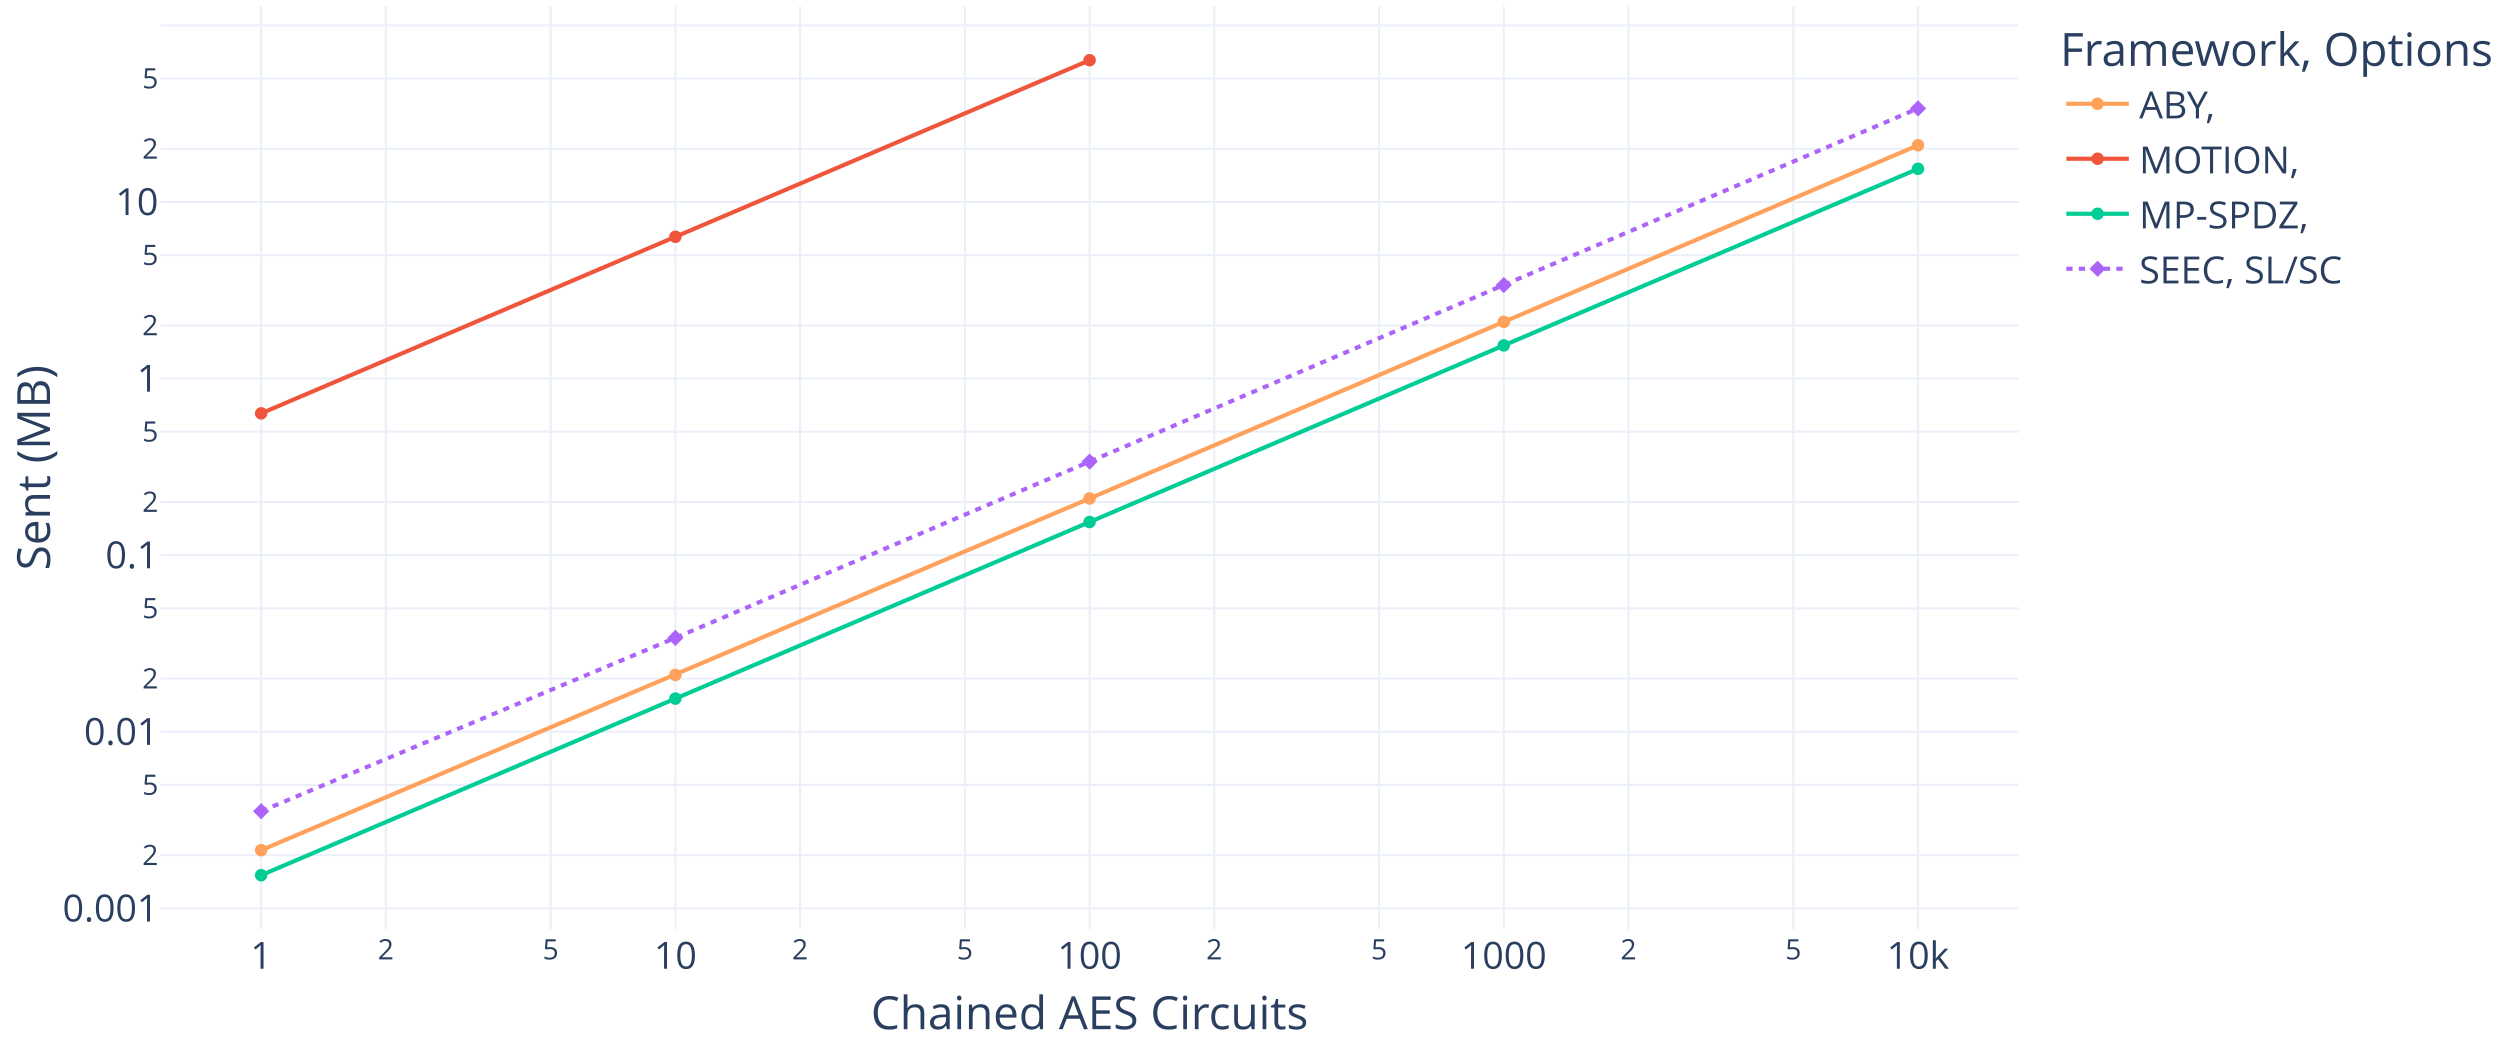
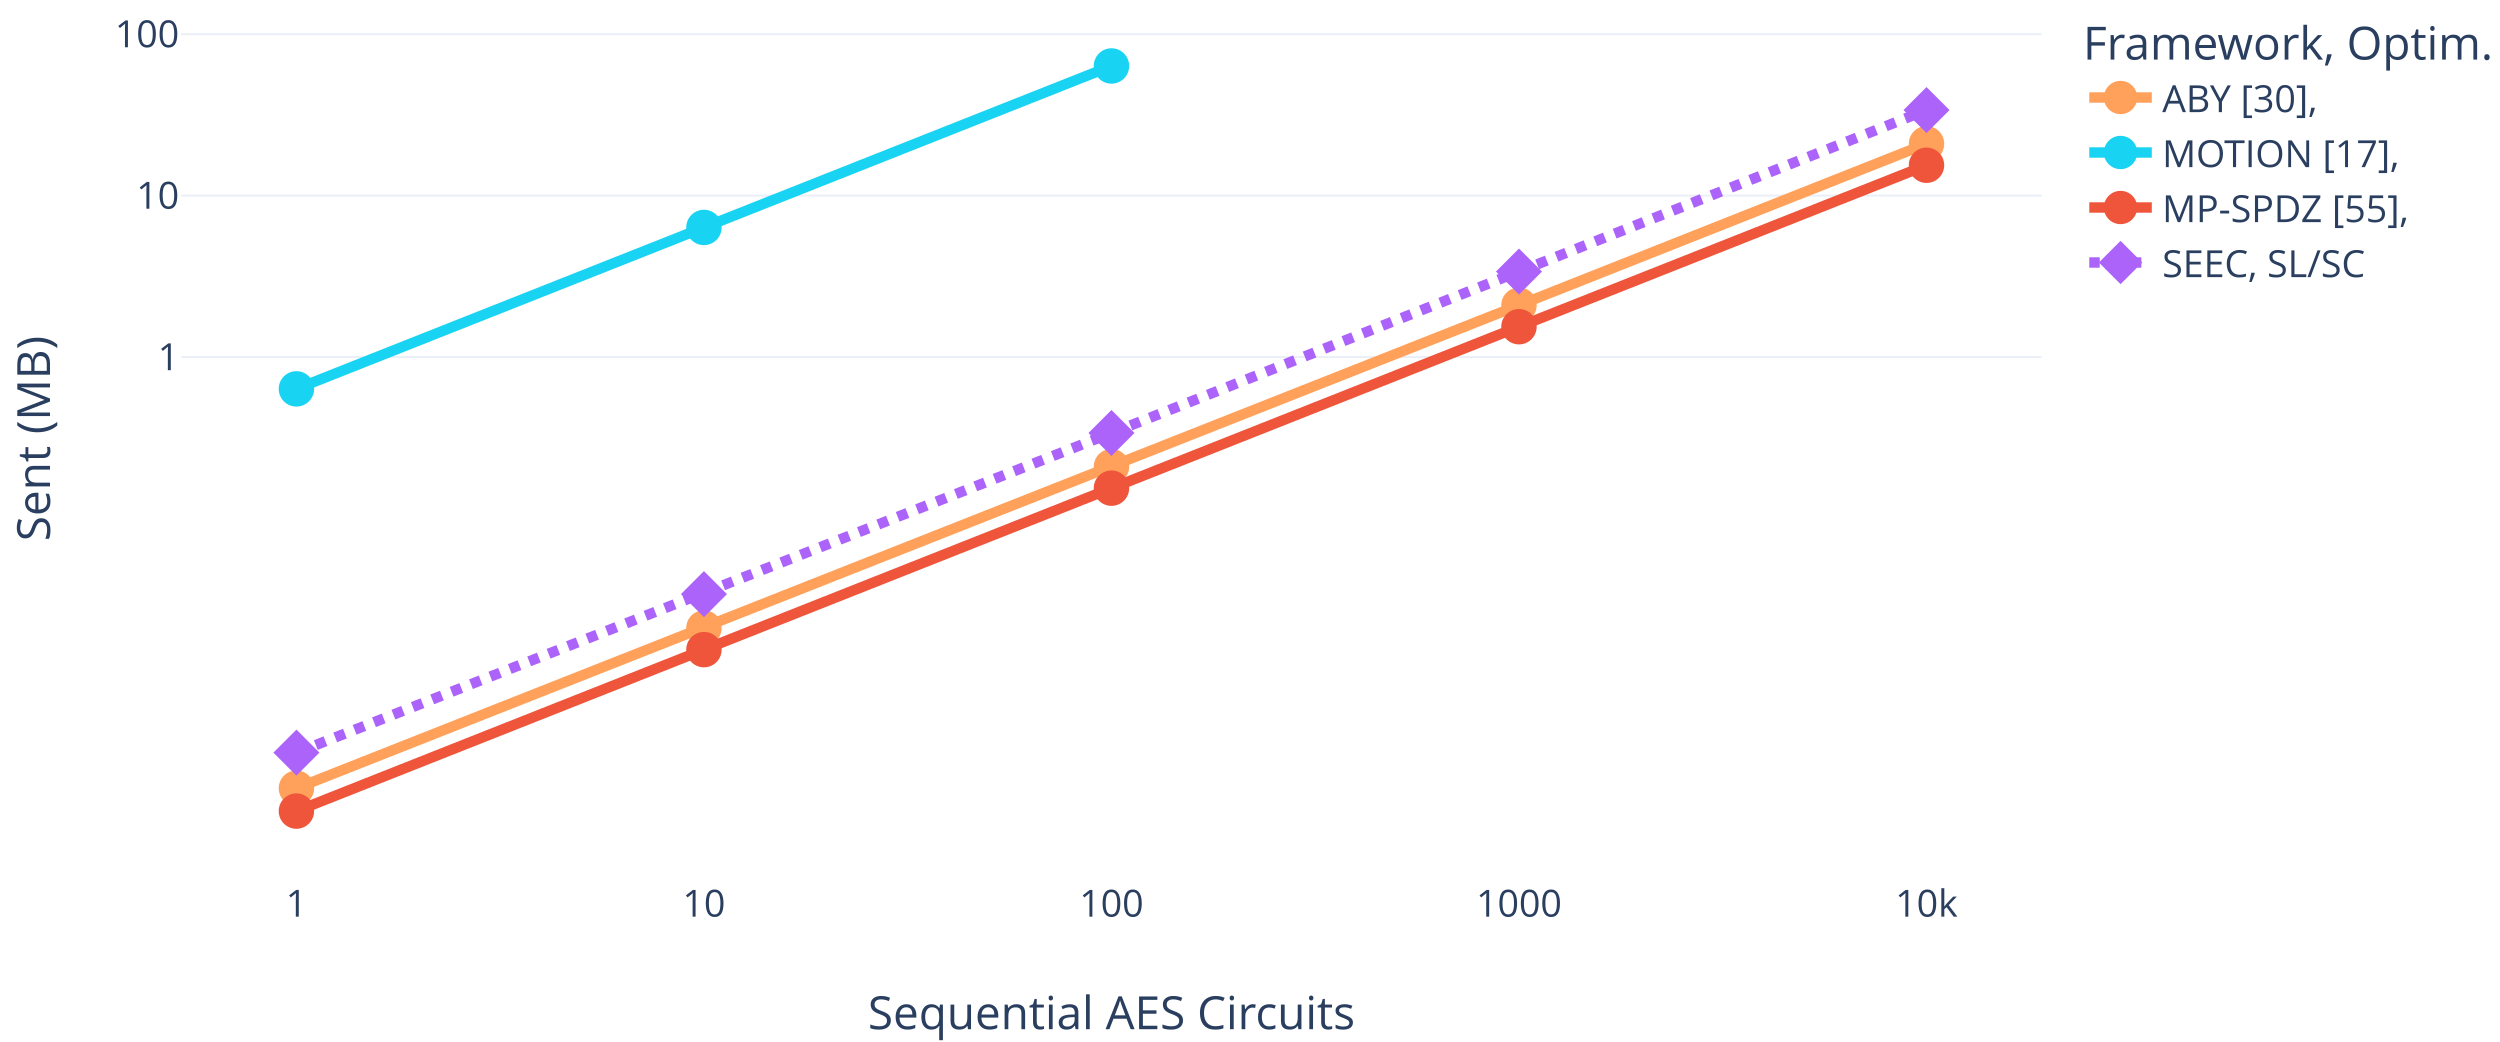
<svg xmlns="http://www.w3.org/2000/svg" class="main-svg" width="1200" height="500" style="" viewBox="0 0 1200 500">
  <rect x="0" y="0" width="1200" height="500" style="fill: rgb(255, 255, 255); fill-opacity: 1;" />
-   <defs id="defs-b84b08">
+   <defs id="defs-647b96">
    <g class="clips">
-       <clipPath id="clipb84b08xyplot" class="plotclip">
-         <rect width="892" height="443" />
-       </clipPath>
-       <clipPath class="axesclip" id="clipb84b08x">
-         <rect x="77" y="0" width="892" height="500" />
-       </clipPath>
-       <clipPath class="axesclip" id="clipb84b08y">
-         <rect x="0" y="3" width="1200" height="443" />
-       </clipPath>
-       <clipPath class="axesclip" id="clipb84b08xy">
-         <rect x="77" y="3" width="892" height="443" />
+       <clipPath id="clip647b96xyplot" class="plotclip">
+         <rect width="893" height="421" />
+       </clipPath>
+       <clipPath class="axesclip" id="clip647b96x">
+         <rect x="87" y="0" width="893" height="500" />
+       </clipPath>
+       <clipPath class="axesclip" id="clip647b96y">
+         <rect x="0" y="0" width="1200" height="421" />
+       </clipPath>
+       <clipPath class="axesclip" id="clip647b96xy">
+         <rect x="87" y="0" width="893" height="421" />
      </clipPath>
    </g>
    <g class="gradients" />
    <g class="patterns" />
  </defs>
  <g class="bglayer" />
  <g class="layer-below">
    <g class="imagelayer" />
    <g class="shapelayer" />
  </g>
  <g class="cartesianlayer">
    <g class="subplot xy">
      <g class="layer-subplot">
        <g class="shapelayer" />
        <g class="imagelayer" />
      </g>
      <g class="minor-gridlayer">
        <g class="x" />
        <g class="y" />
      </g>
      <g class="gridlayer">
-         <g class="x">
-           <path class="xgrid crisp" transform="translate(125.35,0)" d="M0,3v443" style="stroke: rgb(235, 240, 248); stroke-opacity: 1; stroke-width: 1px;" />
-           <path class="xgrid crisp" transform="translate(185.2,0)" d="M0,3v443" style="stroke: rgb(235, 240, 248); stroke-opacity: 1; stroke-width: 1px;" />
-           <path class="xgrid crisp" transform="translate(264.32,0)" d="M0,3v443" style="stroke: rgb(235, 240, 248); stroke-opacity: 1; stroke-width: 1px;" />
-           <path class="xgrid crisp" transform="translate(324.18,0)" d="M0,3v443" style="stroke: rgb(235, 240, 248); stroke-opacity: 1; stroke-width: 1px;" />
-           <path class="xgrid crisp" transform="translate(384.03,0)" d="M0,3v443" style="stroke: rgb(235, 240, 248); stroke-opacity: 1; stroke-width: 1px;" />
-           <path class="xgrid crisp" transform="translate(463.15,0)" d="M0,3v443" style="stroke: rgb(235, 240, 248); stroke-opacity: 1; stroke-width: 1px;" />
-           <path class="xgrid crisp" transform="translate(523,0)" d="M0,3v443" style="stroke: rgb(235, 240, 248); stroke-opacity: 1; stroke-width: 1px;" />
-           <path class="xgrid crisp" transform="translate(582.85,0)" d="M0,3v443" style="stroke: rgb(235, 240, 248); stroke-opacity: 1; stroke-width: 1px;" />
-           <path class="xgrid crisp" transform="translate(661.97,0)" d="M0,3v443" style="stroke: rgb(235, 240, 248); stroke-opacity: 1; stroke-width: 1px;" />
-           <path class="xgrid crisp" transform="translate(721.82,0)" d="M0,3v443" style="stroke: rgb(235, 240, 248); stroke-opacity: 1; stroke-width: 1px;" />
-           <path class="xgrid crisp" transform="translate(781.68,0)" d="M0,3v443" style="stroke: rgb(235, 240, 248); stroke-opacity: 1; stroke-width: 1px;" />
-           <path class="xgrid crisp" transform="translate(860.8,0)" d="M0,3v443" style="stroke: rgb(235, 240, 248); stroke-opacity: 1; stroke-width: 1px;" />
-           <path class="xgrid crisp" transform="translate(920.65,0)" d="M0,3v443" style="stroke: rgb(235, 240, 248); stroke-opacity: 1; stroke-width: 1px;" />
-         </g>
+         <g class="x" />
        <g class="y">
-           <path class="ygrid crisp" transform="translate(0,436.02)" d="M77,0h892" style="stroke: rgb(235, 240, 248); stroke-opacity: 1; stroke-width: 1px;" />
-           <path class="ygrid crisp" transform="translate(0,410.5)" d="M77,0h892" style="stroke: rgb(235, 240, 248); stroke-opacity: 1; stroke-width: 1px;" />
-           <path class="ygrid crisp" transform="translate(0,376.77)" d="M77,0h892" style="stroke: rgb(235, 240, 248); stroke-opacity: 1; stroke-width: 1px;" />
-           <path class="ygrid crisp" transform="translate(0,351.25)" d="M77,0h892" style="stroke: rgb(235, 240, 248); stroke-opacity: 1; stroke-width: 1px;" />
-           <path class="ygrid crisp" transform="translate(0,325.73)" d="M77,0h892" style="stroke: rgb(235, 240, 248); stroke-opacity: 1; stroke-width: 1px;" />
-           <path class="ygrid crisp" transform="translate(0,292)" d="M77,0h892" style="stroke: rgb(235, 240, 248); stroke-opacity: 1; stroke-width: 1px;" />
-           <path class="ygrid crisp" transform="translate(0,266.48)" d="M77,0h892" style="stroke: rgb(235, 240, 248); stroke-opacity: 1; stroke-width: 1px;" />
-           <path class="ygrid crisp" transform="translate(0,240.96)" d="M77,0h892" style="stroke: rgb(235, 240, 248); stroke-opacity: 1; stroke-width: 1px;" />
-           <path class="ygrid crisp" transform="translate(0,207.23)" d="M77,0h892" style="stroke: rgb(235, 240, 248); stroke-opacity: 1; stroke-width: 1px;" />
-           <path class="ygrid crisp" transform="translate(0,181.71)" d="M77,0h892" style="stroke: rgb(235, 240, 248); stroke-opacity: 1; stroke-width: 1px;" />
-           <path class="ygrid crisp" transform="translate(0,156.19)" d="M77,0h892" style="stroke: rgb(235, 240, 248); stroke-opacity: 1; stroke-width: 1px;" />
-           <path class="ygrid crisp" transform="translate(0,122.46)" d="M77,0h892" style="stroke: rgb(235, 240, 248); stroke-opacity: 1; stroke-width: 1px;" />
-           <path class="ygrid crisp" transform="translate(0,96.94)" d="M77,0h892" style="stroke: rgb(235, 240, 248); stroke-opacity: 1; stroke-width: 1px;" />
-           <path class="ygrid crisp" transform="translate(0,71.42)" d="M77,0h892" style="stroke: rgb(235, 240, 248); stroke-opacity: 1; stroke-width: 1px;" />
-           <path class="ygrid crisp" transform="translate(0,37.69)" d="M77,0h892" style="stroke: rgb(235, 240, 248); stroke-opacity: 1; stroke-width: 1px;" />
-           <path class="ygrid crisp" transform="translate(0,12.17)" d="M77,0h892" style="stroke: rgb(235, 240, 248); stroke-opacity: 1; stroke-width: 1px;" />
+           <path class="ygrid crisp" transform="translate(0,171.38)" d="M87,0h893" style="stroke: rgb(235, 240, 248); stroke-opacity: 1; stroke-width: 1px;" />
+           <path class="ygrid crisp" transform="translate(0,93.88)" d="M87,0h893" style="stroke: rgb(235, 240, 248); stroke-opacity: 1; stroke-width: 1px;" />
+           <path class="ygrid crisp" transform="translate(0,16.38)" d="M87,0h893" style="stroke: rgb(235, 240, 248); stroke-opacity: 1; stroke-width: 1px;" />
        </g>
      </g>
      <g class="zerolinelayer" />
      <path class="xlines-below" />
      <path class="ylines-below" />
      <g class="overlines-below" />
      <g class="xaxislayer-below" />
      <g class="yaxislayer-below" />
      <g class="overaxes-below" />
-       <g class="plot" transform="translate(77,3)" clip-path="url(#clipb84b08xyplot)">
+       <g class="plot" transform="translate(87,0)" clip-path="url(#clip647b96xyplot)">
        <g class="scatterlayer mlayer">
-           <g class="trace scatter trace04f8fd" style="stroke-miterlimit: 2; opacity: 1;">
-             <g class="fills" />
-             <g class="errorbars" />
-             <g class="lines">
-               <path class="js-line" d="M48.35,405.1L446,236.26L644.82,151.49L843.65,66.72" style="vector-effect: none; fill: none; stroke: rgb(255, 161, 90); stroke-opacity: 1; stroke-width: 2px; opacity: 1;" />
-             </g>
-             <g class="points">
-               <path class="point" transform="translate(48.35,405.1)" d="M3,0A3,3 0 1,1 0,-3A3,3 0 0,1 3,0Z" style="opacity: 1; stroke-width: 0px; fill: rgb(255, 161, 90); fill-opacity: 1;" />
-               <path class="point" transform="translate(247.18,320.97)" d="M3,0A3,3 0 1,1 0,-3A3,3 0 0,1 3,0Z" style="opacity: 1; stroke-width: 0px; fill: rgb(255, 161, 90); fill-opacity: 1;" />
-               <path class="point" transform="translate(446,236.26)" d="M3,0A3,3 0 1,1 0,-3A3,3 0 0,1 3,0Z" style="opacity: 1; stroke-width: 0px; fill: rgb(255, 161, 90); fill-opacity: 1;" />
-               <path class="point" transform="translate(644.82,151.49)" d="M3,0A3,3 0 1,1 0,-3A3,3 0 0,1 3,0Z" style="opacity: 1; stroke-width: 0px; fill: rgb(255, 161, 90); fill-opacity: 1;" />
-               <path class="point" transform="translate(843.65,66.72)" d="M3,0A3,3 0 1,1 0,-3A3,3 0 0,1 3,0Z" style="opacity: 1; stroke-width: 0px; fill: rgb(255, 161, 90); fill-opacity: 1;" />
-             </g>
-             <g class="text" />
-           </g>
-           <g class="trace scatter trace2cb19e" style="stroke-miterlimit: 2; opacity: 1;">
-             <g class="fills" />
-             <g class="errorbars" />
-             <g class="lines">
-               <path class="js-line" d="M48.35,195.42L446,25.9" style="vector-effect: none; fill: none; stroke: rgb(239, 85, 59); stroke-opacity: 1; stroke-width: 2px; opacity: 1;" />
-             </g>
-             <g class="points">
-               <path class="point" transform="translate(48.35,195.42)" d="M3,0A3,3 0 1,1 0,-3A3,3 0 0,1 3,0Z" style="opacity: 1; stroke-width: 0px; fill: rgb(239, 85, 59); fill-opacity: 1;" />
-               <path class="point" transform="translate(247.18,110.67)" d="M3,0A3,3 0 1,1 0,-3A3,3 0 0,1 3,0Z" style="opacity: 1; stroke-width: 0px; fill: rgb(239, 85, 59); fill-opacity: 1;" />
-               <path class="point" transform="translate(446,25.9)" d="M3,0A3,3 0 1,1 0,-3A3,3 0 0,1 3,0Z" style="opacity: 1; stroke-width: 0px; fill: rgb(239, 85, 59); fill-opacity: 1;" />
-             </g>
-             <g class="text" />
-           </g>
-           <g class="trace scatter tracee75332" style="stroke-miterlimit: 2; opacity: 1;">
-             <g class="fills" />
-             <g class="errorbars" />
-             <g class="lines">
-               <path class="js-line" d="M48.35,417.1L843.65,78.02" style="vector-effect: none; fill: none; stroke: rgb(0, 204, 150); stroke-opacity: 1; stroke-width: 2px; opacity: 1;" />
-             </g>
-             <g class="points">
-               <path class="point" transform="translate(48.35,417.1)" d="M3,0A3,3 0 1,1 0,-3A3,3 0 0,1 3,0Z" style="opacity: 1; stroke-width: 0px; fill: rgb(0, 204, 150); fill-opacity: 1;" />
-               <path class="point" transform="translate(247.18,332.33)" d="M3,0A3,3 0 1,1 0,-3A3,3 0 0,1 3,0Z" style="opacity: 1; stroke-width: 0px; fill: rgb(0, 204, 150); fill-opacity: 1;" />
-               <path class="point" transform="translate(446,247.56)" d="M3,0A3,3 0 1,1 0,-3A3,3 0 0,1 3,0Z" style="opacity: 1; stroke-width: 0px; fill: rgb(0, 204, 150); fill-opacity: 1;" />
-               <path class="point" transform="translate(644.82,162.79)" d="M3,0A3,3 0 1,1 0,-3A3,3 0 0,1 3,0Z" style="opacity: 1; stroke-width: 0px; fill: rgb(0, 204, 150); fill-opacity: 1;" />
-               <path class="point" transform="translate(843.65,78.02)" d="M3,0A3,3 0 1,1 0,-3A3,3 0 0,1 3,0Z" style="opacity: 1; stroke-width: 0px; fill: rgb(0, 204, 150); fill-opacity: 1;" />
-             </g>
-             <g class="text" />
-           </g>
-           <g class="trace scatter traceec1ffc" style="stroke-miterlimit: 2; opacity: 1;">
-             <g class="fills" />
-             <g class="errorbars" />
-             <g class="lines">
-               <path class="js-line" d="M48.35,386.4L247.18,303.18L446,218.58L843.65,49.04" style="vector-effect: none; fill: none; stroke: rgb(171, 99, 250); stroke-opacity: 1; stroke-dasharray: 3px, 3px; stroke-width: 2px; opacity: 1;" />
-             </g>
-             <g class="points">
-               <path class="point" transform="translate(48.35,386.4)" d="M3.9,0L0,3.9L-3.9,0L0,-3.9Z" style="opacity: 1; stroke-width: 0px; fill: rgb(171, 99, 250); fill-opacity: 1;" />
-               <path class="point" transform="translate(247.18,303.18)" d="M3.9,0L0,3.9L-3.9,0L0,-3.9Z" style="opacity: 1; stroke-width: 0px; fill: rgb(171, 99, 250); fill-opacity: 1;" />
-               <path class="point" transform="translate(446,218.58)" d="M3.9,0L0,3.9L-3.9,0L0,-3.9Z" style="opacity: 1; stroke-width: 0px; fill: rgb(171, 99, 250); fill-opacity: 1;" />
-               <path class="point" transform="translate(644.82,133.82)" d="M3.9,0L0,3.9L-3.9,0L0,-3.9Z" style="opacity: 1; stroke-width: 0px; fill: rgb(171, 99, 250); fill-opacity: 1;" />
-               <path class="point" transform="translate(843.65,49.04)" d="M3.9,0L0,3.9L-3.9,0L0,-3.9Z" style="opacity: 1; stroke-width: 0px; fill: rgb(171, 99, 250); fill-opacity: 1;" />
+           <g class="trace scatter trace4489cf" style="stroke-miterlimit: 2; opacity: 1;">
+             <g class="fills" />
+             <g class="errorbars" />
+             <g class="lines">
+               <path class="js-line" d="M55.28,378.35L642.11,146.5L837.72,69" style="vector-effect: none; fill: none; stroke: rgb(255, 161, 90); stroke-opacity: 1; stroke-width: 5px; opacity: 1;" />
+             </g>
+             <g class="points">
+               <path class="point" transform="translate(55.28,378.35)" d="M8.5,0A8.5,8.5 0 1,1 0,-8.5A8.5,8.5 0 0,1 8.5,0Z" style="opacity: 1; stroke-width: 0px; fill: rgb(255, 161, 90); fill-opacity: 1;" />
+               <path class="point" transform="translate(250.89,301.44)" d="M8.5,0A8.5,8.5 0 1,1 0,-8.5A8.5,8.5 0 0,1 8.5,0Z" style="opacity: 1; stroke-width: 0px; fill: rgb(255, 161, 90); fill-opacity: 1;" />
+               <path class="point" transform="translate(446.5,223.99)" d="M8.5,0A8.5,8.5 0 1,1 0,-8.5A8.5,8.5 0 0,1 8.5,0Z" style="opacity: 1; stroke-width: 0px; fill: rgb(255, 161, 90); fill-opacity: 1;" />
+               <path class="point" transform="translate(642.11,146.5)" d="M8.5,0A8.5,8.5 0 1,1 0,-8.5A8.5,8.5 0 0,1 8.5,0Z" style="opacity: 1; stroke-width: 0px; fill: rgb(255, 161, 90); fill-opacity: 1;" />
+               <path class="point" transform="translate(837.72,69)" d="M8.5,0A8.5,8.5 0 1,1 0,-8.5A8.5,8.5 0 0,1 8.5,0Z" style="opacity: 1; stroke-width: 0px; fill: rgb(255, 161, 90); fill-opacity: 1;" />
+             </g>
+             <g class="text" />
+           </g>
+           <g class="trace scatter tracea452c8" style="stroke-miterlimit: 2; opacity: 1;">
+             <g class="fills" />
+             <g class="errorbars" />
+             <g class="lines">
+               <path class="js-line" d="M55.28,186.66L446.5,31.67" style="vector-effect: none; fill: none; stroke: rgb(25, 211, 243); stroke-opacity: 1; stroke-width: 5px; opacity: 1;" />
+             </g>
+             <g class="points">
+               <path class="point" transform="translate(55.28,186.66)" d="M8.5,0A8.5,8.5 0 1,1 0,-8.5A8.5,8.5 0 0,1 8.5,0Z" style="opacity: 1; stroke-width: 0px; fill: rgb(25, 211, 243); fill-opacity: 1;" />
+               <path class="point" transform="translate(250.89,109.17)" d="M8.5,0A8.5,8.5 0 1,1 0,-8.5A8.5,8.5 0 0,1 8.5,0Z" style="opacity: 1; stroke-width: 0px; fill: rgb(25, 211, 243); fill-opacity: 1;" />
+               <path class="point" transform="translate(446.5,31.67)" d="M8.5,0A8.5,8.5 0 1,1 0,-8.5A8.5,8.5 0 0,1 8.5,0Z" style="opacity: 1; stroke-width: 0px; fill: rgb(25, 211, 243); fill-opacity: 1;" />
+             </g>
+             <g class="text" />
+           </g>
+           <g class="trace scatter trace0ad288" style="stroke-miterlimit: 2; opacity: 1;">
+             <g class="fills" />
+             <g class="errorbars" />
+             <g class="lines">
+               <path class="js-line" d="M55.28,389.33L837.72,79.32" style="vector-effect: none; fill: none; stroke: rgb(239, 85, 59); stroke-opacity: 1; stroke-width: 5px; opacity: 1;" />
+             </g>
+             <g class="points">
+               <path class="point" transform="translate(55.28,389.33)" d="M8.5,0A8.5,8.5 0 1,1 0,-8.5A8.5,8.5 0 0,1 8.5,0Z" style="opacity: 1; stroke-width: 0px; fill: rgb(239, 85, 59); fill-opacity: 1;" />
+               <path class="point" transform="translate(250.89,311.82)" d="M8.5,0A8.5,8.5 0 1,1 0,-8.5A8.5,8.5 0 0,1 8.5,0Z" style="opacity: 1; stroke-width: 0px; fill: rgb(239, 85, 59); fill-opacity: 1;" />
+               <path class="point" transform="translate(446.5,234.32)" d="M8.5,0A8.5,8.5 0 1,1 0,-8.5A8.5,8.5 0 0,1 8.5,0Z" style="opacity: 1; stroke-width: 0px; fill: rgb(239, 85, 59); fill-opacity: 1;" />
+               <path class="point" transform="translate(642.11,156.82)" d="M8.5,0A8.5,8.5 0 1,1 0,-8.5A8.5,8.5 0 0,1 8.5,0Z" style="opacity: 1; stroke-width: 0px; fill: rgb(239, 85, 59); fill-opacity: 1;" />
+               <path class="point" transform="translate(837.72,79.32)" d="M8.5,0A8.5,8.5 0 1,1 0,-8.5A8.5,8.5 0 0,1 8.5,0Z" style="opacity: 1; stroke-width: 0px; fill: rgb(239, 85, 59); fill-opacity: 1;" />
+             </g>
+             <g class="text" />
+           </g>
+           <g class="trace scatter trace0ea4ac" style="stroke-miterlimit: 2; opacity: 1;">
+             <g class="fills" />
+             <g class="errorbars" />
+             <g class="lines">
+               <path class="js-line" d="M55.28,361.26L446.5,207.83L642.11,130.34L837.72,52.83" style="vector-effect: none; fill: none; stroke: rgb(171, 99, 250); stroke-opacity: 1; stroke-dasharray: 5px, 5px; stroke-width: 5px; opacity: 1;" />
+             </g>
+             <g class="points">
+               <path class="point" transform="translate(55.28,361.26)" d="M11.05,0L0,11.05L-11.05,0L0,-11.05Z" style="opacity: 1; stroke-width: 0px; fill: rgb(171, 99, 250); fill-opacity: 1;" />
+               <path class="point" transform="translate(250.89,285.18)" d="M11.05,0L0,11.05L-11.05,0L0,-11.05Z" style="opacity: 1; stroke-width: 0px; fill: rgb(171, 99, 250); fill-opacity: 1;" />
+               <path class="point" transform="translate(446.5,207.83)" d="M11.05,0L0,11.05L-11.05,0L0,-11.05Z" style="opacity: 1; stroke-width: 0px; fill: rgb(171, 99, 250); fill-opacity: 1;" />
+               <path class="point" transform="translate(642.11,130.34)" d="M11.05,0L0,11.05L-11.05,0L0,-11.05Z" style="opacity: 1; stroke-width: 0px; fill: rgb(171, 99, 250); fill-opacity: 1;" />
+               <path class="point" transform="translate(837.72,52.83)" d="M11.05,0L0,11.05L-11.05,0L0,-11.05Z" style="opacity: 1; stroke-width: 0px; fill: rgb(171, 99, 250); fill-opacity: 1;" />
            </g>
            <g class="text" />
          </g>
        </g>
      </g>
      <g class="overplot" />
      <path class="xlines-above crisp" d="M0,0" style="fill: none;" />
      <path class="ylines-above crisp" d="M0,0" style="fill: none;" />
      <g class="overlines-above" />
      <g class="xaxislayer-above">
        <g class="xtick">
-           <text text-anchor="middle" x="0" y="465" transform="translate(125.35,0)" style="font-family: 'Open Sans', verdana, arial, sans-serif; font-size: 18px; fill: rgb(42, 63, 95); fill-opacity: 1; white-space: pre; opacity: 1;">1</text>
-         </g>
-         <g class="xtick">
-           <text text-anchor="middle" x="0" y="460.5" style="font-family: 'Open Sans', verdana, arial, sans-serif; font-size: 13.5px; fill: rgb(42, 63, 95); fill-opacity: 1; white-space: pre; opacity: 1;" transform="translate(185.2,0)">2</text>
-         </g>
-         <g class="xtick">
-           <text text-anchor="middle" x="0" y="460.5" style="font-family: 'Open Sans', verdana, arial, sans-serif; font-size: 13.5px; fill: rgb(42, 63, 95); fill-opacity: 1; white-space: pre; opacity: 1;" transform="translate(264.32,0)">5</text>
-         </g>
-         <g class="xtick">
-           <text text-anchor="middle" x="0" y="465" style="font-family: 'Open Sans', verdana, arial, sans-serif; font-size: 18px; fill: rgb(42, 63, 95); fill-opacity: 1; white-space: pre; opacity: 1;" transform="translate(324.18,0)">10</text>
-         </g>
-         <g class="xtick">
-           <text text-anchor="middle" x="0" y="460.5" style="font-family: 'Open Sans', verdana, arial, sans-serif; font-size: 13.5px; fill: rgb(42, 63, 95); fill-opacity: 1; white-space: pre; opacity: 1;" transform="translate(384.03,0)">2</text>
-         </g>
-         <g class="xtick">
-           <text text-anchor="middle" x="0" y="460.5" style="font-family: 'Open Sans', verdana, arial, sans-serif; font-size: 13.5px; fill: rgb(42, 63, 95); fill-opacity: 1; white-space: pre; opacity: 1;" transform="translate(463.15,0)">5</text>
-         </g>
-         <g class="xtick">
-           <text text-anchor="middle" x="0" y="465" style="font-family: 'Open Sans', verdana, arial, sans-serif; font-size: 18px; fill: rgb(42, 63, 95); fill-opacity: 1; white-space: pre; opacity: 1;" transform="translate(523,0)">100</text>
-         </g>
-         <g class="xtick">
-           <text text-anchor="middle" x="0" y="460.5" style="font-family: 'Open Sans', verdana, arial, sans-serif; font-size: 13.5px; fill: rgb(42, 63, 95); fill-opacity: 1; white-space: pre; opacity: 1;" transform="translate(582.85,0)">2</text>
-         </g>
-         <g class="xtick">
-           <text text-anchor="middle" x="0" y="460.5" style="font-family: 'Open Sans', verdana, arial, sans-serif; font-size: 13.5px; fill: rgb(42, 63, 95); fill-opacity: 1; white-space: pre; opacity: 1;" transform="translate(661.97,0)">5</text>
-         </g>
-         <g class="xtick">
-           <text text-anchor="middle" x="0" y="465" style="font-family: 'Open Sans', verdana, arial, sans-serif; font-size: 18px; fill: rgb(42, 63, 95); fill-opacity: 1; white-space: pre; opacity: 1;" transform="translate(721.82,0)">1000</text>
-         </g>
-         <g class="xtick">
-           <text text-anchor="middle" x="0" y="460.5" style="font-family: 'Open Sans', verdana, arial, sans-serif; font-size: 13.5px; fill: rgb(42, 63, 95); fill-opacity: 1; white-space: pre; opacity: 1;" transform="translate(781.68,0)">2</text>
-         </g>
-         <g class="xtick">
-           <text text-anchor="middle" x="0" y="460.5" style="font-family: 'Open Sans', verdana, arial, sans-serif; font-size: 13.5px; fill: rgb(42, 63, 95); fill-opacity: 1; white-space: pre; opacity: 1;" transform="translate(860.8,0)">5</text>
-         </g>
-         <g class="xtick">
-           <text text-anchor="middle" x="0" y="465" style="font-family: 'Open Sans', verdana, arial, sans-serif; font-size: 18px; fill: rgb(42, 63, 95); fill-opacity: 1; white-space: pre; opacity: 1;" transform="translate(920.65,0)">10k</text>
+           <text text-anchor="middle" x="0" y="440" transform="translate(142.28,0)" style="font-family: 'Open Sans', verdana, arial, sans-serif; font-size: 18px; fill: rgb(42, 63, 95); fill-opacity: 1; white-space: pre; opacity: 1;">1</text>
+         </g>
+         <g class="xtick">
+           <text text-anchor="middle" x="0" y="440" style="font-family: 'Open Sans', verdana, arial, sans-serif; font-size: 18px; fill: rgb(42, 63, 95); fill-opacity: 1; white-space: pre; opacity: 1;" transform="translate(337.89,0)">10</text>
+         </g>
+         <g class="xtick">
+           <text text-anchor="middle" x="0" y="440" style="font-family: 'Open Sans', verdana, arial, sans-serif; font-size: 18px; fill: rgb(42, 63, 95); fill-opacity: 1; white-space: pre; opacity: 1;" transform="translate(533.5,0)">100</text>
+         </g>
+         <g class="xtick">
+           <text text-anchor="middle" x="0" y="440" style="font-family: 'Open Sans', verdana, arial, sans-serif; font-size: 18px; fill: rgb(42, 63, 95); fill-opacity: 1; white-space: pre; opacity: 1;" transform="translate(729.11,0)">1000</text>
+         </g>
+         <g class="xtick">
+           <text text-anchor="middle" x="0" y="440" style="font-family: 'Open Sans', verdana, arial, sans-serif; font-size: 18px; fill: rgb(42, 63, 95); fill-opacity: 1; white-space: pre; opacity: 1;" transform="translate(924.72,0)">10k</text>
        </g>
      </g>
      <g class="yaxislayer-above">
        <g class="ytick">
-           <text text-anchor="end" x="76" y="6.3" transform="translate(0,436.02)" style="font-family: 'Open Sans', verdana, arial, sans-serif; font-size: 18px; fill: rgb(42, 63, 95); fill-opacity: 1; white-space: pre; opacity: 1;">0.001</text>
+           <text text-anchor="end" x="86" y="6.3" transform="translate(0,171.38)" style="font-family: 'Open Sans', verdana, arial, sans-serif; font-size: 18px; fill: rgb(42, 63, 95); fill-opacity: 1; white-space: pre; opacity: 1;">1</text>
        </g>
        <g class="ytick">
-           <text text-anchor="end" x="76" y="4.725" style="font-family: 'Open Sans', verdana, arial, sans-serif; font-size: 13.5px; fill: rgb(42, 63, 95); fill-opacity: 1; white-space: pre; opacity: 1;" transform="translate(0,410.5)">2</text>
+           <text text-anchor="end" x="86" y="6.3" style="font-family: 'Open Sans', verdana, arial, sans-serif; font-size: 18px; fill: rgb(42, 63, 95); fill-opacity: 1; white-space: pre; opacity: 1;" transform="translate(0,93.88)">10</text>
        </g>
        <g class="ytick">
-           <text text-anchor="end" x="76" y="4.725" style="font-family: 'Open Sans', verdana, arial, sans-serif; font-size: 13.5px; fill: rgb(42, 63, 95); fill-opacity: 1; white-space: pre; opacity: 1;" transform="translate(0,376.77)">5</text>
-         </g>
-         <g class="ytick">
-           <text text-anchor="end" x="76" y="6.3" style="font-family: 'Open Sans', verdana, arial, sans-serif; font-size: 18px; fill: rgb(42, 63, 95); fill-opacity: 1; white-space: pre; opacity: 1;" transform="translate(0,351.25)">0.01</text>
-         </g>
-         <g class="ytick">
-           <text text-anchor="end" x="76" y="4.725" style="font-family: 'Open Sans', verdana, arial, sans-serif; font-size: 13.5px; fill: rgb(42, 63, 95); fill-opacity: 1; white-space: pre; opacity: 1;" transform="translate(0,325.73)">2</text>
-         </g>
-         <g class="ytick">
-           <text text-anchor="end" x="76" y="4.725" style="font-family: 'Open Sans', verdana, arial, sans-serif; font-size: 13.5px; fill: rgb(42, 63, 95); fill-opacity: 1; white-space: pre; opacity: 1;" transform="translate(0,292)">5</text>
-         </g>
-         <g class="ytick">
-           <text text-anchor="end" x="76" y="6.3" style="font-family: 'Open Sans', verdana, arial, sans-serif; font-size: 18px; fill: rgb(42, 63, 95); fill-opacity: 1; white-space: pre; opacity: 1;" transform="translate(0,266.48)">0.1</text>
-         </g>
-         <g class="ytick">
-           <text text-anchor="end" x="76" y="4.725" style="font-family: 'Open Sans', verdana, arial, sans-serif; font-size: 13.5px; fill: rgb(42, 63, 95); fill-opacity: 1; white-space: pre; opacity: 1;" transform="translate(0,240.96)">2</text>
-         </g>
-         <g class="ytick">
-           <text text-anchor="end" x="76" y="4.725" style="font-family: 'Open Sans', verdana, arial, sans-serif; font-size: 13.5px; fill: rgb(42, 63, 95); fill-opacity: 1; white-space: pre; opacity: 1;" transform="translate(0,207.23)">5</text>
-         </g>
-         <g class="ytick">
-           <text text-anchor="end" x="76" y="6.3" style="font-family: 'Open Sans', verdana, arial, sans-serif; font-size: 18px; fill: rgb(42, 63, 95); fill-opacity: 1; white-space: pre; opacity: 1;" transform="translate(0,181.71)">1</text>
-         </g>
-         <g class="ytick">
-           <text text-anchor="end" x="76" y="4.725" style="font-family: 'Open Sans', verdana, arial, sans-serif; font-size: 13.5px; fill: rgb(42, 63, 95); fill-opacity: 1; white-space: pre; opacity: 1;" transform="translate(0,156.19)">2</text>
-         </g>
-         <g class="ytick">
-           <text text-anchor="end" x="76" y="4.725" style="font-family: 'Open Sans', verdana, arial, sans-serif; font-size: 13.5px; fill: rgb(42, 63, 95); fill-opacity: 1; white-space: pre; opacity: 1;" transform="translate(0,122.46)">5</text>
-         </g>
-         <g class="ytick">
-           <text text-anchor="end" x="76" y="6.3" style="font-family: 'Open Sans', verdana, arial, sans-serif; font-size: 18px; fill: rgb(42, 63, 95); fill-opacity: 1; white-space: pre; opacity: 1;" transform="translate(0,96.94)">10</text>
-         </g>
-         <g class="ytick">
-           <text text-anchor="end" x="76" y="4.725" style="font-family: 'Open Sans', verdana, arial, sans-serif; font-size: 13.5px; fill: rgb(42, 63, 95); fill-opacity: 1; white-space: pre; opacity: 1;" transform="translate(0,71.42)">2</text>
-         </g>
-         <g class="ytick">
-           <text text-anchor="end" x="76" y="4.725" style="font-family: 'Open Sans', verdana, arial, sans-serif; font-size: 13.5px; fill: rgb(42, 63, 95); fill-opacity: 1; white-space: pre; opacity: 1;" transform="translate(0,37.69)">5</text>
-         </g>
-         <g class="ytick">
-           <text text-anchor="end" x="76" y="6.3" style="font-family: 'Open Sans', verdana, arial, sans-serif; font-size: 18px; fill: rgb(42, 63, 95); fill-opacity: 1; white-space: pre; opacity: 0;" transform="translate(0,12.17)">100</text>
+           <text text-anchor="end" x="86" y="6.3" style="font-family: 'Open Sans', verdana, arial, sans-serif; font-size: 18px; fill: rgb(42, 63, 95); fill-opacity: 1; white-space: pre; opacity: 1;" transform="translate(0,16.38)">100</text>
        </g>
      </g>
      <g class="overaxes-above" />
    </g>
  </g>
  <g class="polarlayer" />
  <g class="smithlayer" />
  <g class="ternarylayer" />
  <g class="geolayer" />
  <g class="funnelarealayer" />
  <g class="pielayer" />
  <g class="iciclelayer" />
  <g class="treemaplayer" />
  <g class="sunburstlayer" />
  <g class="glimages" />
-   <defs id="topdefs-b84b08">
+   <defs id="topdefs-647b96">
    <g class="clips" />
-     <clipPath id="legendb84b08">
-       <rect width="213" height="145" x="0" y="0" />
+     <clipPath id="legend647b96">
+       <rect width="202" height="145" x="0" y="0" />
    </clipPath>
  </defs>
  <g class="layer-above">
    <g class="imagelayer" />
    <g class="shapelayer" />
  </g>
  <g class="infolayer">
-     <g class="legend" pointer-events="all" transform="translate(986.84,3)">
-       <rect class="bg" shape-rendering="crispEdges" width="213" height="145" x="0" y="0" style="stroke: rgb(68, 68, 68); stroke-opacity: 1; fill: rgb(255, 255, 255); fill-opacity: 1; stroke-width: 0px;" />
-       <g class="scrollbox" transform="" clip-path="url(#legendb84b08)">
-         <text class="legendtitletext" text-anchor="start" x="2" y="28.6" style="font-family: 'Open Sans', verdana, arial, sans-serif; font-size: 22px; fill: rgb(42, 63, 95); fill-opacity: 1; white-space: pre;">Framework, Options</text>
+     <g class="legend" pointer-events="all" transform="translate(997.86,0)">
+       <rect class="bg" shape-rendering="crispEdges" width="202" height="145" x="0" y="0" style="stroke: rgb(68, 68, 68); stroke-opacity: 1; fill: rgb(255, 255, 255); fill-opacity: 1; stroke-width: 0px;" />
+       <g class="scrollbox" transform="" clip-path="url(#legend647b96)">
+         <text class="legendtitletext" text-anchor="start" x="2" y="28.6" style="font-family: 'Open Sans', verdana, arial, sans-serif; font-size: 22px; fill: rgb(42, 63, 95); fill-opacity: 1; white-space: pre;">Framework, Optim.</text>
        <g class="groups" transform="">
          <g class="traces" transform="translate(0,46.8)" style="opacity: 1;">
-             <text class="legendtext" text-anchor="start" x="40" y="7.02" style="font-family: 'Open Sans', verdana, arial, sans-serif; font-size: 18px; fill: rgb(42, 63, 95); fill-opacity: 1; white-space: pre;">ABY, </text>
-             <g class="layers" style="opacity: 1;">
-               <g class="legendfill" />
-               <g class="legendlines">
-                 <path class="js-line" d="M5,0h30" style="fill: none; stroke: rgb(255, 161, 90); stroke-opacity: 1; stroke-width: 2px;" />
-               </g>
-               <g class="legendsymbols">
-                 <g class="legendpoints">
-                   <path class="scatterpts" transform="translate(20,0)" d="M3,0A3,3 0 1,1 0,-3A3,3 0 0,1 3,0Z" style="opacity: 1; stroke-width: 0px; fill: rgb(255, 161, 90); fill-opacity: 1;" />
-                 </g>
-               </g>
-             </g>
-             <rect class="legendtoggle" x="0" y="-13.2" width="137.422" height="26.4" style="fill: rgb(0, 0, 0); fill-opacity: 0;" />
+             <text class="legendtext" text-anchor="start" x="40" y="7.02" style="font-family: 'Open Sans', verdana, arial, sans-serif; font-size: 18px; fill: rgb(42, 63, 95); fill-opacity: 1; white-space: pre;">ABY [30], </text>
+             <g class="layers" style="opacity: 1;">
+               <g class="legendfill" />
+               <g class="legendlines">
+                 <path class="js-line" d="M5,0h30" style="fill: none; stroke: rgb(255, 161, 90); stroke-opacity: 1; stroke-width: 5px;" />
+               </g>
+               <g class="legendsymbols">
+                 <g class="legendpoints">
+                   <path class="scatterpts" transform="translate(20,0)" d="M8,0A8,8 0 1,1 0,-8A8,8 0 0,1 8,0Z" style="opacity: 1; stroke-width: 0px; fill: rgb(255, 161, 90); fill-opacity: 1;" />
+                 </g>
+               </g>
+             </g>
+             <rect class="legendtoggle" x="0" y="-13.2" width="163.188" height="26.4" style="fill: rgb(0, 0, 0); fill-opacity: 0;" />
          </g>
        </g>
        <g class="groups" transform="">
          <g class="traces" transform="translate(0,73.2)" style="opacity: 1;">
-             <text class="legendtext" text-anchor="start" x="40" y="7.02" style="font-family: 'Open Sans', verdana, arial, sans-serif; font-size: 18px; fill: rgb(42, 63, 95); fill-opacity: 1; white-space: pre;">MOTION, </text>
-             <g class="layers" style="opacity: 1;">
-               <g class="legendfill" />
-               <g class="legendlines">
-                 <path class="js-line" d="M5,0h30" style="fill: none; stroke: rgb(239, 85, 59); stroke-opacity: 1; stroke-width: 2px;" />
-               </g>
-               <g class="legendsymbols">
-                 <g class="legendpoints">
-                   <path class="scatterpts" transform="translate(20,0)" d="M3,0A3,3 0 1,1 0,-3A3,3 0 0,1 3,0Z" style="opacity: 1; stroke-width: 0px; fill: rgb(239, 85, 59); fill-opacity: 1;" />
-                 </g>
-               </g>
-             </g>
-             <rect class="legendtoggle" x="0" y="-13.2" width="137.422" height="26.4" style="fill: rgb(0, 0, 0); fill-opacity: 0;" />
+             <text class="legendtext" text-anchor="start" x="40" y="7.02" style="font-family: 'Open Sans', verdana, arial, sans-serif; font-size: 18px; fill: rgb(42, 63, 95); fill-opacity: 1; white-space: pre;">MOTION [17], </text>
+             <g class="layers" style="opacity: 1;">
+               <g class="legendfill" />
+               <g class="legendlines">
+                 <path class="js-line" d="M5,0h30" style="fill: none; stroke: rgb(25, 211, 243); stroke-opacity: 1; stroke-width: 5px;" />
+               </g>
+               <g class="legendsymbols">
+                 <g class="legendpoints">
+                   <path class="scatterpts" transform="translate(20,0)" d="M8,0A8,8 0 1,1 0,-8A8,8 0 0,1 8,0Z" style="opacity: 1; stroke-width: 0px; fill: rgb(25, 211, 243); fill-opacity: 1;" />
+                 </g>
+               </g>
+             </g>
+             <rect class="legendtoggle" x="0" y="-13.2" width="163.188" height="26.4" style="fill: rgb(0, 0, 0); fill-opacity: 0;" />
          </g>
        </g>
        <g class="groups" transform="">
          <g class="traces" transform="translate(0,99.6)" style="opacity: 1;">
-             <text class="legendtext" text-anchor="start" x="40" y="7.02" style="font-family: 'Open Sans', verdana, arial, sans-serif; font-size: 18px; fill: rgb(42, 63, 95); fill-opacity: 1; white-space: pre;">MP-SPDZ, </text>
-             <g class="layers" style="opacity: 1;">
-               <g class="legendfill" />
-               <g class="legendlines">
-                 <path class="js-line" d="M5,0h30" style="fill: none; stroke: rgb(0, 204, 150); stroke-opacity: 1; stroke-width: 2px;" />
-               </g>
-               <g class="legendsymbols">
-                 <g class="legendpoints">
-                   <path class="scatterpts" transform="translate(20,0)" d="M3,0A3,3 0 1,1 0,-3A3,3 0 0,1 3,0Z" style="opacity: 1; stroke-width: 0px; fill: rgb(0, 204, 150); fill-opacity: 1;" />
-                 </g>
-               </g>
-             </g>
-             <rect class="legendtoggle" x="0" y="-13.2" width="137.422" height="26.4" style="fill: rgb(0, 0, 0); fill-opacity: 0;" />
+             <text class="legendtext" text-anchor="start" x="40" y="7.02" style="font-family: 'Open Sans', verdana, arial, sans-serif; font-size: 18px; fill: rgb(42, 63, 95); fill-opacity: 1; white-space: pre;">MP-SPDZ [55], </text>
+             <g class="layers" style="opacity: 1;">
+               <g class="legendfill" />
+               <g class="legendlines">
+                 <path class="js-line" d="M5,0h30" style="fill: none; stroke: rgb(239, 85, 59); stroke-opacity: 1; stroke-width: 5px;" />
+               </g>
+               <g class="legendsymbols">
+                 <g class="legendpoints">
+                   <path class="scatterpts" transform="translate(20,0)" d="M8,0A8,8 0 1,1 0,-8A8,8 0 0,1 8,0Z" style="opacity: 1; stroke-width: 0px; fill: rgb(239, 85, 59); fill-opacity: 1;" />
+                 </g>
+               </g>
+             </g>
+             <rect class="legendtoggle" x="0" y="-13.2" width="163.188" height="26.4" style="fill: rgb(0, 0, 0); fill-opacity: 0;" />
          </g>
        </g>
        <g class="groups" transform="">
          <g class="traces" transform="translate(0,126)" style="opacity: 1;">
            <text class="legendtext" text-anchor="start" x="40" y="7.02" style="font-family: 'Open Sans', verdana, arial, sans-serif; font-size: 18px; fill: rgb(42, 63, 95); fill-opacity: 1; white-space: pre;">SEEC, SL/SC</text>
            <g class="layers" style="opacity: 1;">
              <g class="legendfill" />
              <g class="legendlines">
-                 <path class="js-line" d="M5,0h30" style="fill: none; stroke: rgb(171, 99, 250); stroke-opacity: 1; stroke-dasharray: 3px, 3px; stroke-width: 2px;" />
-               </g>
-               <g class="legendsymbols">
-                 <g class="legendpoints">
-                   <path class="scatterpts" transform="translate(20,0)" d="M3.9,0L0,3.9L-3.9,0L0,-3.9Z" style="opacity: 1; stroke-width: 0px; fill: rgb(171, 99, 250); fill-opacity: 1;" />
-                 </g>
-               </g>
-             </g>
-             <rect class="legendtoggle" x="0" y="-13.2" width="137.422" height="26.4" style="fill: rgb(0, 0, 0); fill-opacity: 0;" />
+                 <path class="js-line" d="M5,0h30" style="fill: none; stroke: rgb(171, 99, 250); stroke-opacity: 1; stroke-dasharray: 5px, 5px; stroke-width: 5px;" />
+               </g>
+               <g class="legendsymbols">
+                 <g class="legendpoints">
+                   <path class="scatterpts" transform="translate(20,0)" d="M10.4,0L0,10.4L-10.4,0L0,-10.4Z" style="opacity: 1; stroke-width: 0px; fill: rgb(171, 99, 250); fill-opacity: 1;" />
+                 </g>
+               </g>
+             </g>
+             <rect class="legendtoggle" x="0" y="-13.2" width="163.188" height="26.4" style="fill: rgb(0, 0, 0); fill-opacity: 0;" />
          </g>
        </g>
      </g>
      <rect class="scrollbar" rx="20" ry="3" width="0" height="0" x="0" y="0" style="fill: rgb(128, 139, 164); fill-opacity: 1;" />
    </g>
    <g class="g-gtitle" />
    <g class="g-xtitle" transform="translate(0,-5.9)">
-       <text class="xtitle" x="523" y="499.9" text-anchor="middle" style="font-family: 'Open Sans', verdana, arial, sans-serif; font-size: 22px; fill: rgb(42, 63, 95); opacity: 1; font-weight: normal; white-space: pre;">Chained AES Circuits</text>
-     </g>
-     <g class="g-ytitle" transform="translate(23.86914,0)">
-       <text class="ytitle" transform="rotate(-90,0.13125,224.5)" x="0.131" y="224.5" text-anchor="middle" style="font-family: 'Open Sans', verdana, arial, sans-serif; font-size: 22px; fill: rgb(42, 63, 95); opacity: 1; font-weight: normal; white-space: pre;">Sent (MB)</text>
+       <text class="xtitle" x="533.5" y="499.9" text-anchor="middle" style="font-family: 'Open Sans', verdana, arial, sans-serif; font-size: 22px; fill: rgb(42, 63, 95); opacity: 1; font-weight: normal; white-space: pre;">Sequential AES Circuits</text>
+     </g>
+     <g class="g-ytitle" transform="translate(23.79102,0)">
+       <text class="ytitle" transform="rotate(-90,0.209375,210.5)" x="0.209" y="210.5" text-anchor="middle" style="font-family: 'Open Sans', verdana, arial, sans-serif; font-size: 22px; fill: rgb(42, 63, 95); opacity: 1; font-weight: normal; white-space: pre;">Sent (MB)</text>
    </g>
  </g>
</svg>
